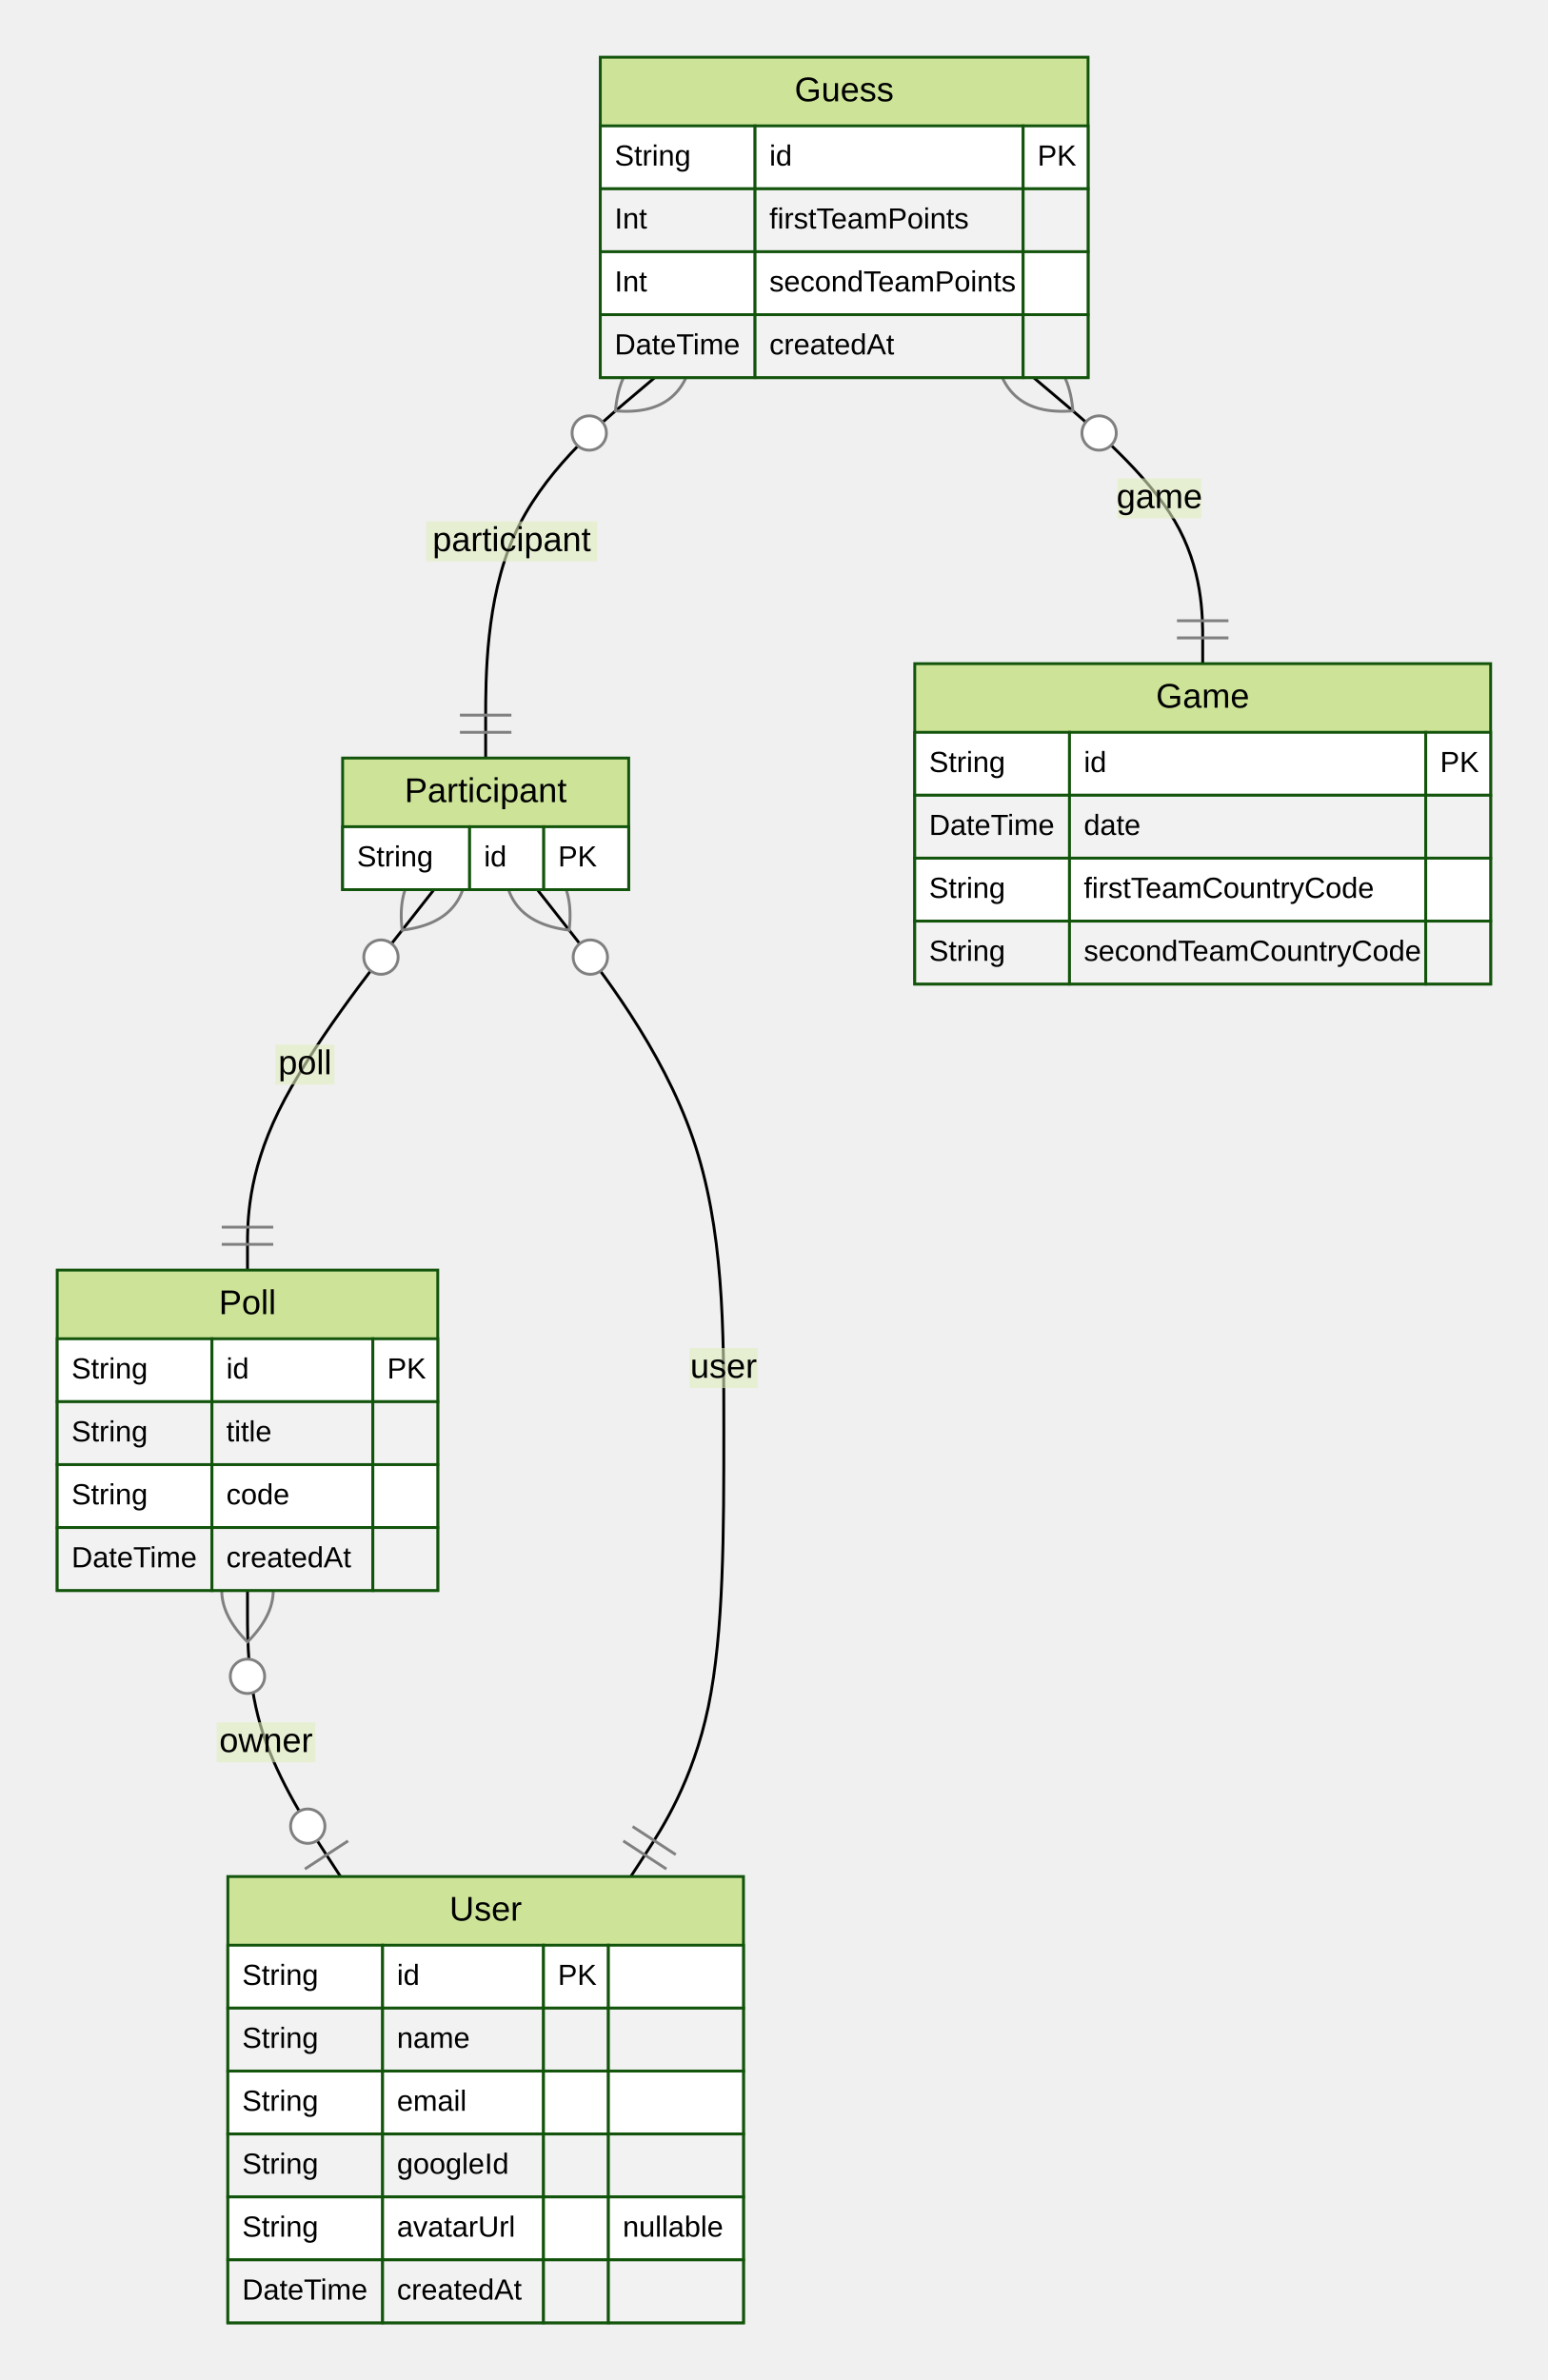
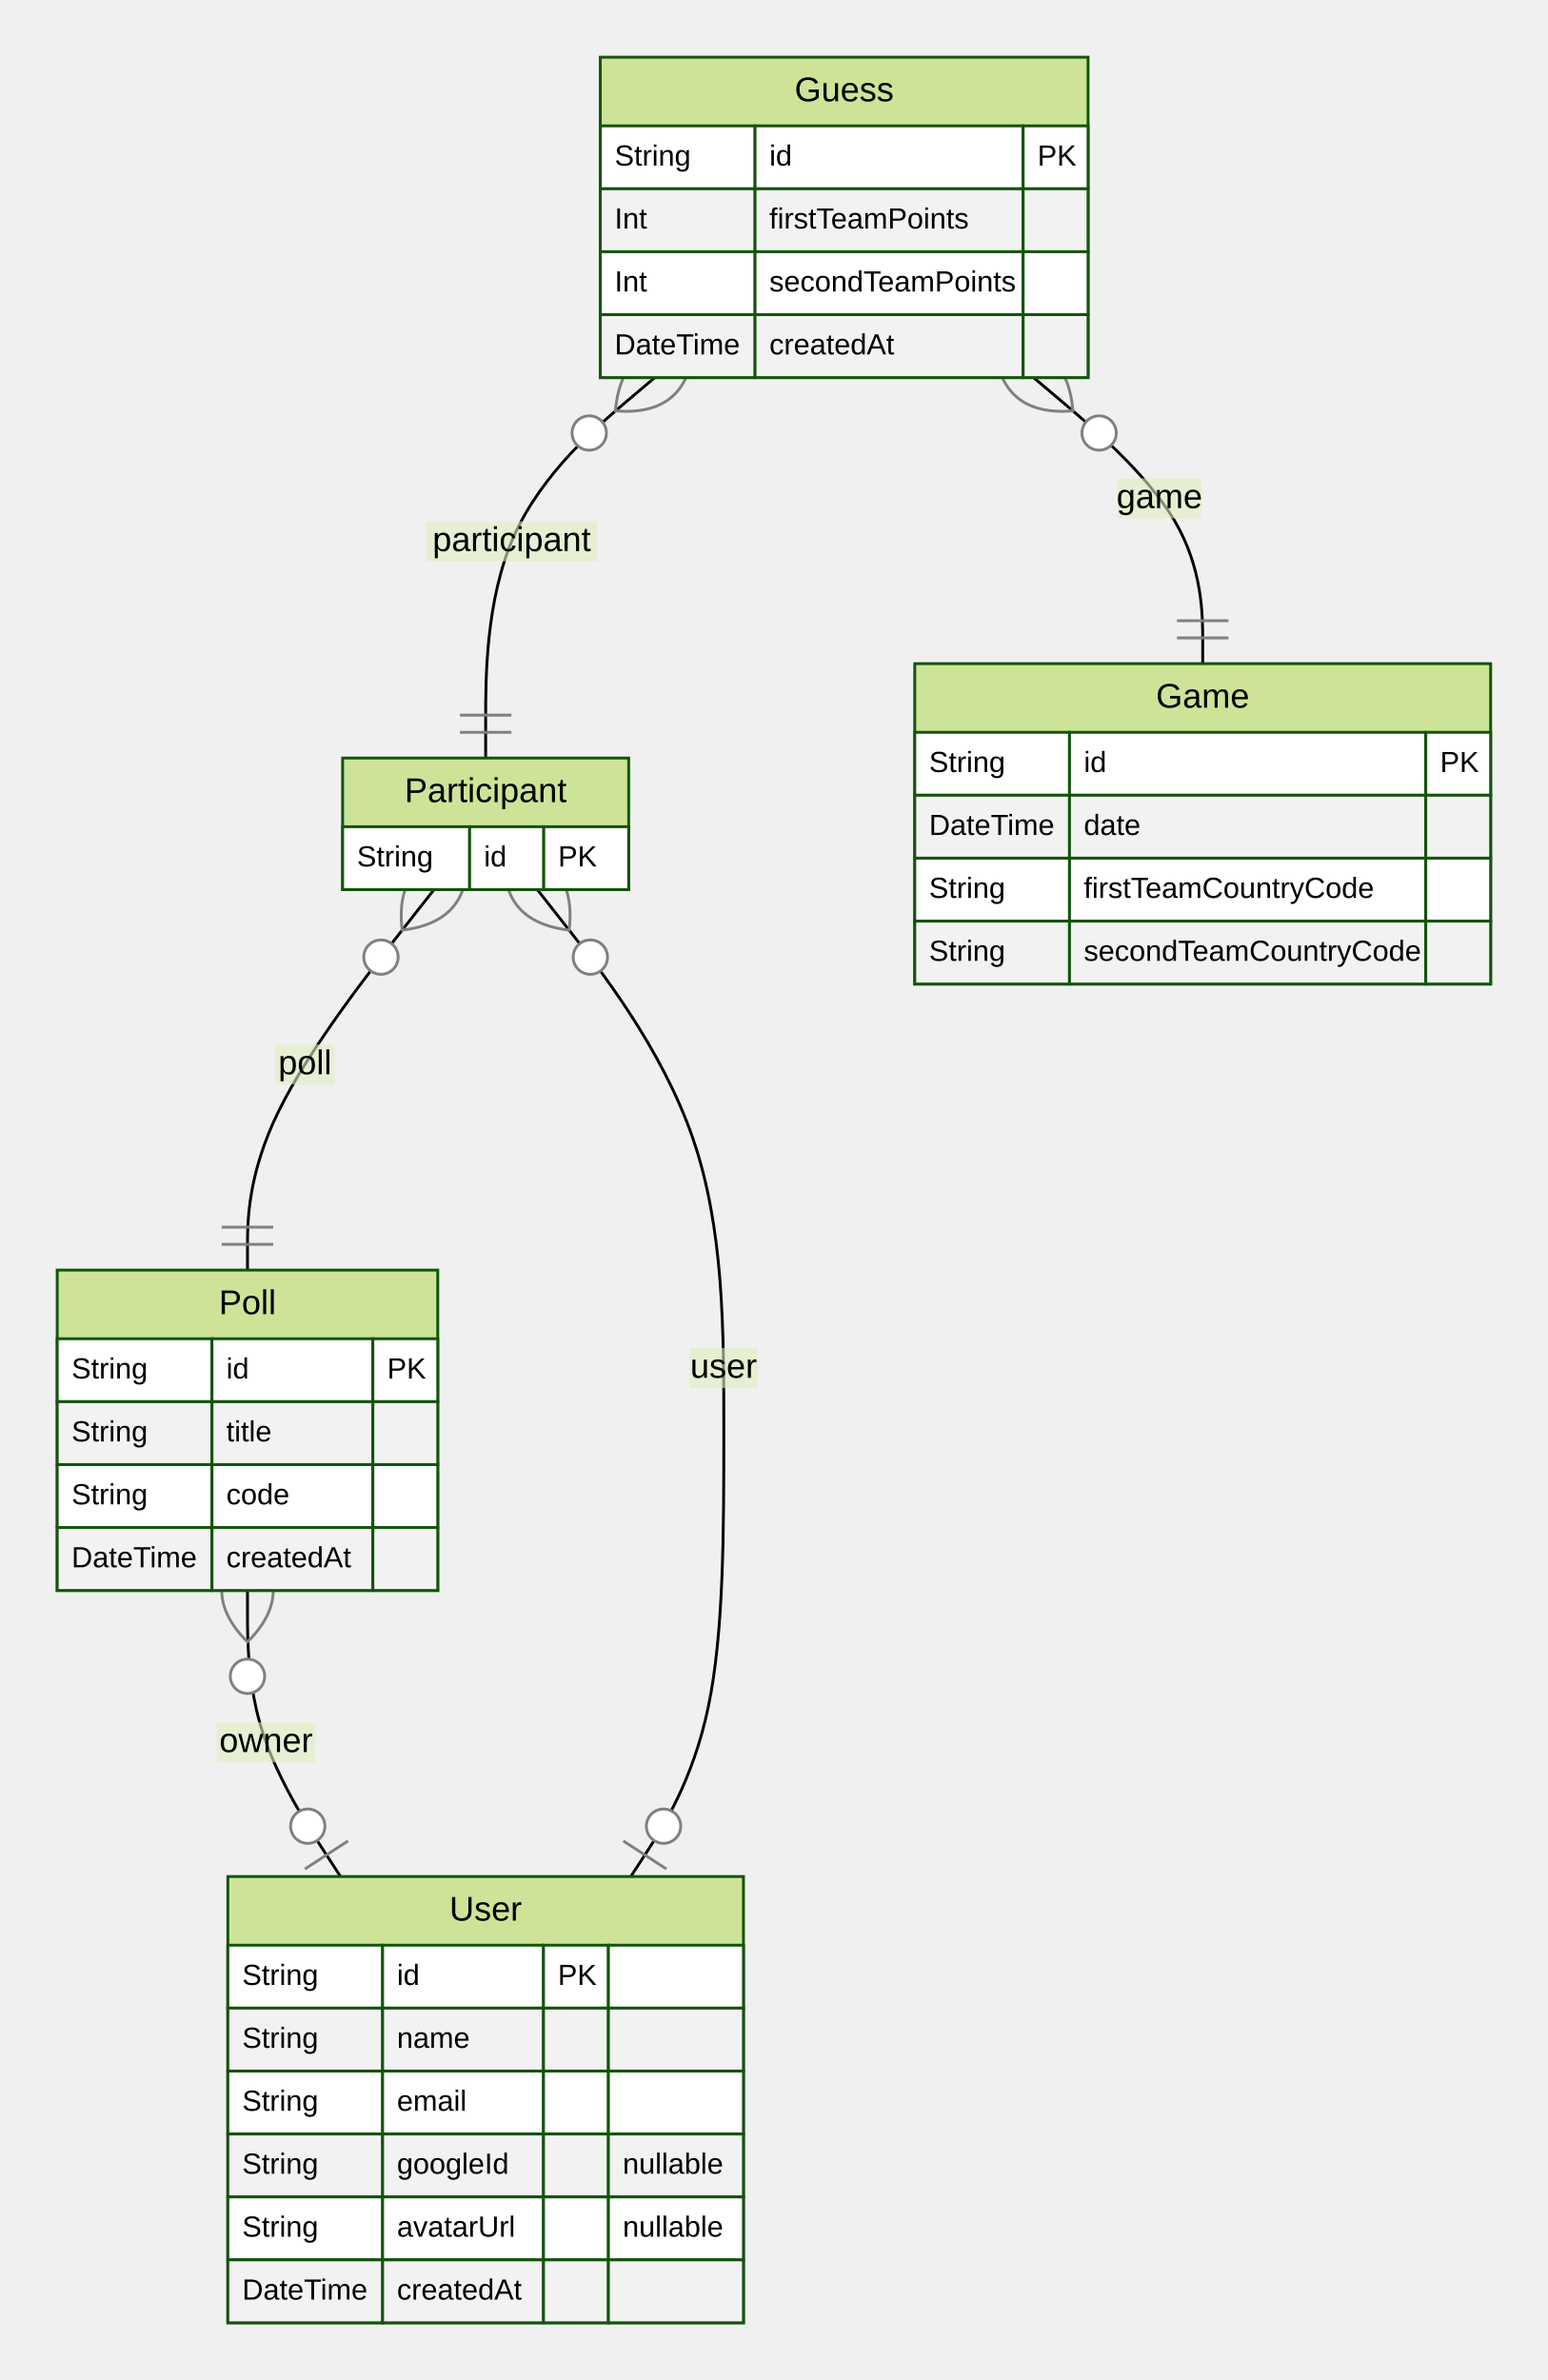
<svg xmlns="http://www.w3.org/2000/svg" aria-labelledby="chart-title-mermaid-0 chart-desc-mermaid-0" role="img" viewBox="0 0 541.082 832" style="max-width: 541.082px; background-color: white;" width="100%" id="mermaid-0">
  <style>#mermaid-0 {font-family:"trebuchet ms",verdana,arial,sans-serif;font-size:16px;fill:#000000;}#mermaid-0 .error-icon{fill:#552222;}#mermaid-0 .error-text{fill:#552222;stroke:#552222;}#mermaid-0 .edge-thickness-normal{stroke-width:2px;}#mermaid-0 .edge-thickness-thick{stroke-width:3.5px;}#mermaid-0 .edge-pattern-solid{stroke-dasharray:0;}#mermaid-0 .edge-pattern-dashed{stroke-dasharray:3;}#mermaid-0 .edge-pattern-dotted{stroke-dasharray:2;}#mermaid-0 .marker{fill:#000000;stroke:#000000;}#mermaid-0 .marker.cross{stroke:#000000;}#mermaid-0 svg{font-family:"trebuchet ms",verdana,arial,sans-serif;font-size:16px;}#mermaid-0 .entityBox{fill:#cde498;stroke:#13540c;}#mermaid-0 .attributeBoxOdd{fill:#ffffff;stroke:#13540c;}#mermaid-0 .attributeBoxEven{fill:#f2f2f2;stroke:#13540c;}#mermaid-0 .relationshipLabelBox{fill:hsl(78.158, 58.462%, 84.51%);opacity:0.7;background-color:hsl(78.158, 58.462%, 84.51%);}#mermaid-0 .relationshipLabelBox rect{opacity:0.5;}#mermaid-0 .relationshipLine{stroke:#000000;}#mermaid-0 :root{--mermaid-font-family:"trebuchet ms",verdana,arial,sans-serif;}</style>
  <g />
  <defs>
    <marker orient="auto" markerHeight="18" markerWidth="18" refY="9" refX="0" id="ONLY_ONE_START">
      <path d="M9,0 L9,18 M15,0 L15,18" fill="none" stroke="gray" />
    </marker>
  </defs>
  <defs>
    <marker orient="auto" markerHeight="18" markerWidth="18" refY="9" refX="18" id="ONLY_ONE_END">
      <path d="M3,0 L3,18 M9,0 L9,18" fill="none" stroke="gray" />
    </marker>
  </defs>
  <defs>
    <marker orient="auto" markerHeight="18" markerWidth="30" refY="9" refX="0" id="ZERO_OR_ONE_START">
      <circle r="6" cy="9" cx="21" fill="white" stroke="gray" />
      <path d="M9,0 L9,18" fill="none" stroke="gray" />
    </marker>
  </defs>
  <defs>
    <marker orient="auto" markerHeight="18" markerWidth="30" refY="9" refX="30" id="ZERO_OR_ONE_END">
      <circle r="6" cy="9" cx="9" fill="white" stroke="gray" />
      <path d="M21,0 L21,18" fill="none" stroke="gray" />
    </marker>
  </defs>
  <defs>
    <marker orient="auto" markerHeight="36" markerWidth="45" refY="18" refX="18" id="ONE_OR_MORE_START">
      <path d="M0,18 Q 18,0 36,18 Q 18,36 0,18 M42,9 L42,27" fill="none" stroke="gray" />
    </marker>
  </defs>
  <defs>
    <marker orient="auto" markerHeight="36" markerWidth="45" refY="18" refX="27" id="ONE_OR_MORE_END">
      <path d="M3,9 L3,27 M9,18 Q27,0 45,18 Q27,36 9,18" fill="none" stroke="gray" />
    </marker>
  </defs>
  <defs>
    <marker orient="auto" markerHeight="36" markerWidth="57" refY="18" refX="18" id="ZERO_OR_MORE_START">
      <circle r="6" cy="18" cx="48" fill="white" stroke="gray" />
      <path d="M0,18 Q18,0 36,18 Q18,36 0,18" fill="none" stroke="gray" />
    </marker>
  </defs>
  <defs>
    <marker orient="auto" markerHeight="36" markerWidth="57" refY="18" refX="39" id="ZERO_OR_MORE_END">
      <circle r="6" cy="18" cx="9" fill="white" stroke="gray" />
      <path d="M21,18 Q39,0 57,18 Q39,36 21,18" fill="none" stroke="gray" />
    </marker>
  </defs>
  <path marker-start="url(#ZERO_OR_MORE_START)" marker-end="url(#ZERO_OR_ONE_END)" fill="none" stroke="gray" d="M86.513,556L86.513,564.333C86.513,572.667,86.513,589.333,91.934,606C97.354,622.667,108.195,639.333,113.615,647.667L119.035,656" class="er relationshipLine" />
-   <path marker-start="url(#ZERO_OR_MORE_START)" marker-end="url(#ONLY_ONE_END)" fill="none" stroke="gray" d="M187.835,311L198.7,324.833C209.565,338.667,231.296,366.333,242.161,397.833C253.026,429.333,253.026,464.667,253.026,500C253.026,535.333,253.026,570.667,247.606,596.667C242.186,622.667,231.345,639.333,225.925,647.667L220.504,656" class="er relationshipLine" />
+   <path marker-start="url(#ZERO_OR_MORE_START)" marker-end="url(#ZERO_OR_ONE_END)" fill="none" stroke="gray" d="M187.835,311L198.7,324.833C209.565,338.667,231.296,366.333,242.161,397.833C253.026,429.333,253.026,464.667,253.026,500C253.026,535.333,253.026,570.667,247.606,596.667C242.186,622.667,231.345,639.333,225.925,647.667L220.504,656" class="er relationshipLine" />
  <path marker-start="url(#ZERO_OR_MORE_START)" marker-end="url(#ONLY_ONE_END)" fill="none" stroke="gray" d="M151.705,311L140.839,324.833C129.974,338.667,108.244,366.333,97.378,388.5C86.513,410.667,86.513,427.333,86.513,435.667L86.513,444" class="er relationshipLine" />
  <path marker-start="url(#ZERO_OR_MORE_START)" marker-end="url(#ONLY_ONE_END)" fill="none" stroke="gray" d="M228.887,132L219.034,140.333C209.181,148.667,189.476,165.333,179.623,187.5C169.77,209.667,169.77,237.333,169.77,251.167L169.77,265" class="er relationshipLine" />
  <path marker-start="url(#ZERO_OR_MORE_START)" marker-end="url(#ONLY_ONE_END)" fill="none" stroke="gray" d="M361.309,132L371.162,140.333C381.015,148.667,400.72,165.333,410.573,182C420.426,198.667,420.426,215.333,420.426,223.667L420.426,232" class="er relationshipLine" />
  <g transform="translate(20,444 )" id="Poll">
    <rect height="112" width="133.026" y="0" x="0" stroke="gray" fill-opacity="100%" fill="honeydew" class="er entityBox" />
    <text transform="translate(66.51321,12)" style="font-family: &quot;trebuchet ms&quot;, verdana, arial, sans-serif;; font-size: 12px" text-anchor="middle" dominant-baseline="middle" y="0" x="0" id="entity-Poll" class="er entityLabel">Poll</text>
    <rect height="22" width="54.096" y="24" x="0" stroke="gray" fill-opacity="100%" fill="honeydew" class="er attributeBoxOdd" />
    <text transform="translate(5,35)" style="font-family: &quot;trebuchet ms&quot;, verdana, arial, sans-serif;; font-size: 10.2px" text-anchor="left" dominant-baseline="middle" y="0" x="0" id="entity-Poll-attr-1-type" class="er entityLabel">String</text>
    <rect height="22" width="56.243" y="24" x="54.096" stroke="gray" fill-opacity="100%" fill="honeydew" class="er attributeBoxOdd" />
    <text transform="translate(59.09555,35)" style="font-family: &quot;trebuchet ms&quot;, verdana, arial, sans-serif;; font-size: 10.2px" text-anchor="left" dominant-baseline="middle" y="0" x="0" id="entity-Poll-attr-1-name" class="er entityLabel">id</text>
    <rect height="22" width="22.688" y="24" x="110.339" stroke="gray" fill-opacity="100%" fill="honeydew" class="er attributeBoxOdd" />
    <text transform="translate(115.3387,35)" style="font-family: &quot;trebuchet ms&quot;, verdana, arial, sans-serif;; font-size: 10.2px" text-anchor="left" dominant-baseline="middle" y="0" x="0" id="entity-Poll-attr-1-key" class="er entityLabel">PK</text>
    <rect height="22" width="54.096" y="46" x="0" stroke="gray" fill-opacity="100%" fill="honeydew" class="er attributeBoxEven" />
    <text transform="translate(5,57)" style="font-family: &quot;trebuchet ms&quot;, verdana, arial, sans-serif;; font-size: 10.2px" text-anchor="left" dominant-baseline="middle" y="0" x="0" id="entity-Poll-attr-2-type" class="er entityLabel">String</text>
    <rect height="22" width="56.243" y="46" x="54.096" stroke="gray" fill-opacity="100%" fill="honeydew" class="er attributeBoxEven" />
    <text transform="translate(59.09555,57)" style="font-family: &quot;trebuchet ms&quot;, verdana, arial, sans-serif;; font-size: 10.2px" text-anchor="left" dominant-baseline="middle" y="0" x="0" id="entity-Poll-attr-2-name" class="er entityLabel">title</text>
    <rect height="22" width="22.688" y="46" x="110.339" stroke="gray" fill-opacity="100%" fill="honeydew" class="er attributeBoxEven" />
    <text transform="translate(115.3387,57)" style="font-family: &quot;trebuchet ms&quot;, verdana, arial, sans-serif;; font-size: 10.2px" text-anchor="left" dominant-baseline="middle" y="0" x="0" id="entity-Poll-attr-2-key" class="er entityLabel" />
    <rect height="22" width="54.096" y="68" x="0" stroke="gray" fill-opacity="100%" fill="honeydew" class="er attributeBoxOdd" />
    <text transform="translate(5,79)" style="font-family: &quot;trebuchet ms&quot;, verdana, arial, sans-serif;; font-size: 10.2px" text-anchor="left" dominant-baseline="middle" y="0" x="0" id="entity-Poll-attr-3-type" class="er entityLabel">String</text>
    <rect height="22" width="56.243" y="68" x="54.096" stroke="gray" fill-opacity="100%" fill="honeydew" class="er attributeBoxOdd" />
    <text transform="translate(59.09555,79)" style="font-family: &quot;trebuchet ms&quot;, verdana, arial, sans-serif;; font-size: 10.2px" text-anchor="left" dominant-baseline="middle" y="0" x="0" id="entity-Poll-attr-3-name" class="er entityLabel">code</text>
    <rect height="22" width="22.688" y="68" x="110.339" stroke="gray" fill-opacity="100%" fill="honeydew" class="er attributeBoxOdd" />
    <text transform="translate(115.3387,79)" style="font-family: &quot;trebuchet ms&quot;, verdana, arial, sans-serif;; font-size: 10.2px" text-anchor="left" dominant-baseline="middle" y="0" x="0" id="entity-Poll-attr-3-key" class="er entityLabel" />
    <rect height="22" width="54.096" y="90" x="0" stroke="gray" fill-opacity="100%" fill="honeydew" class="er attributeBoxEven" />
    <text transform="translate(5,101)" style="font-family: &quot;trebuchet ms&quot;, verdana, arial, sans-serif;; font-size: 10.2px" text-anchor="left" dominant-baseline="middle" y="0" x="0" id="entity-Poll-attr-4-type" class="er entityLabel">DateTime</text>
    <rect height="22" width="56.243" y="90" x="54.096" stroke="gray" fill-opacity="100%" fill="honeydew" class="er attributeBoxEven" />
    <text transform="translate(59.09555,101)" style="font-family: &quot;trebuchet ms&quot;, verdana, arial, sans-serif;; font-size: 10.2px" text-anchor="left" dominant-baseline="middle" y="0" x="0" id="entity-Poll-attr-4-name" class="er entityLabel">createdAt</text>
    <rect height="22" width="22.688" y="90" x="110.339" stroke="gray" fill-opacity="100%" fill="honeydew" class="er attributeBoxEven" />
    <text transform="translate(115.3387,101)" style="font-family: &quot;trebuchet ms&quot;, verdana, arial, sans-serif;; font-size: 10.2px" text-anchor="left" dominant-baseline="middle" y="0" x="0" id="entity-Poll-attr-4-key" class="er entityLabel" />
  </g>
  <g transform="translate(119.7698,265 )" id="Participant">
    <rect height="46" width="100" y="0" x="0" stroke="gray" fill-opacity="100%" fill="honeydew" class="er entityBox" />
    <text transform="translate(50,12)" style="font-family: &quot;trebuchet ms&quot;, verdana, arial, sans-serif;; font-size: 12px" text-anchor="middle" dominant-baseline="middle" y="0" x="0" id="entity-Participant" class="er entityLabel">Participant</text>
    <rect height="22" width="44.399" y="24" x="0" stroke="gray" fill-opacity="100%" fill="honeydew" class="er attributeBoxOdd" />
    <text transform="translate(5,35)" style="font-family: &quot;trebuchet ms&quot;, verdana, arial, sans-serif;; font-size: 10.2px" text-anchor="left" dominant-baseline="middle" y="0" x="0" id="entity-Participant-attr-1-type" class="er entityLabel">String</text>
    <rect height="22" width="25.911" y="24" x="44.399" stroke="gray" fill-opacity="100%" fill="honeydew" class="er attributeBoxOdd" />
    <text transform="translate(49.39862,35)" style="font-family: &quot;trebuchet ms&quot;, verdana, arial, sans-serif;; font-size: 10.2px" text-anchor="left" dominant-baseline="middle" y="0" x="0" id="entity-Participant-attr-1-name" class="er entityLabel">id</text>
    <rect height="22" width="29.69" y="24" x="70.31" stroke="gray" fill-opacity="100%" fill="honeydew" class="er attributeBoxOdd" />
    <text transform="translate(75.30976,35)" style="font-family: &quot;trebuchet ms&quot;, verdana, arial, sans-serif;; font-size: 10.2px" text-anchor="left" dominant-baseline="middle" y="0" x="0" id="entity-Participant-attr-1-key" class="er entityLabel">PK</text>
  </g>
  <g transform="translate(79.65034,656 )" id="User">
    <rect height="156" width="180.239" y="0" x="0" stroke="gray" fill-opacity="100%" fill="honeydew" class="er entityBox" />
    <text transform="translate(90.11948,12)" style="font-family: &quot;trebuchet ms&quot;, verdana, arial, sans-serif;; font-size: 12px" text-anchor="middle" dominant-baseline="middle" y="0" x="0" id="entity-User" class="er entityLabel">User</text>
    <rect height="22" width="54.096" y="24" x="0" stroke="gray" fill-opacity="100%" fill="honeydew" class="er attributeBoxOdd" />
    <text transform="translate(5,35)" style="font-family: &quot;trebuchet ms&quot;, verdana, arial, sans-serif;; font-size: 10.2px" text-anchor="left" dominant-baseline="middle" y="0" x="0" id="entity-User-attr-1-type" class="er entityLabel">String</text>
    <rect height="22" width="56.243" y="24" x="54.096" stroke="gray" fill-opacity="100%" fill="honeydew" class="er attributeBoxOdd" />
    <text transform="translate(59.09555,35)" style="font-family: &quot;trebuchet ms&quot;, verdana, arial, sans-serif;; font-size: 10.2px" text-anchor="left" dominant-baseline="middle" y="0" x="0" id="entity-User-attr-1-name" class="er entityLabel">id</text>
    <rect height="22" width="22.688" y="24" x="110.339" stroke="gray" fill-opacity="100%" fill="honeydew" class="er attributeBoxOdd" />
    <text transform="translate(115.3387,35)" style="font-family: &quot;trebuchet ms&quot;, verdana, arial, sans-serif;; font-size: 10.2px" text-anchor="left" dominant-baseline="middle" y="0" x="0" id="entity-User-attr-1-key" class="er entityLabel">PK</text>
    <rect height="22" width="47.213" y="24" x="133.026" stroke="gray" fill-opacity="100%" fill="honeydew" class="er attributeBoxOdd" />
    <text transform="translate(138.0264,35)" style="font-family: &quot;trebuchet ms&quot;, verdana, arial, sans-serif;; font-size: 10.2px" text-anchor="left" dominant-baseline="middle" y="0" x="0" id="entity-User-attr-1-comment" class="er entityLabel" />
    <rect height="22" width="54.096" y="46" x="0" stroke="gray" fill-opacity="100%" fill="honeydew" class="er attributeBoxEven" />
    <text transform="translate(5,57)" style="font-family: &quot;trebuchet ms&quot;, verdana, arial, sans-serif;; font-size: 10.2px" text-anchor="left" dominant-baseline="middle" y="0" x="0" id="entity-User-attr-2-type" class="er entityLabel">String</text>
    <rect height="22" width="56.243" y="46" x="54.096" stroke="gray" fill-opacity="100%" fill="honeydew" class="er attributeBoxEven" />
    <text transform="translate(59.09555,57)" style="font-family: &quot;trebuchet ms&quot;, verdana, arial, sans-serif;; font-size: 10.2px" text-anchor="left" dominant-baseline="middle" y="0" x="0" id="entity-User-attr-2-name" class="er entityLabel">name</text>
    <rect height="22" width="22.688" y="46" x="110.339" stroke="gray" fill-opacity="100%" fill="honeydew" class="er attributeBoxEven" />
    <text transform="translate(115.3387,57)" style="font-family: &quot;trebuchet ms&quot;, verdana, arial, sans-serif;; font-size: 10.2px" text-anchor="left" dominant-baseline="middle" y="0" x="0" id="entity-User-attr-2-key" class="er entityLabel" />
    <rect height="22" width="47.213" y="46" x="133.026" stroke="gray" fill-opacity="100%" fill="honeydew" class="er attributeBoxEven" />
    <text transform="translate(138.0264,57)" style="font-family: &quot;trebuchet ms&quot;, verdana, arial, sans-serif;; font-size: 10.2px" text-anchor="left" dominant-baseline="middle" y="0" x="0" id="entity-User-attr-2-comment" class="er entityLabel" />
    <rect height="22" width="54.096" y="68" x="0" stroke="gray" fill-opacity="100%" fill="honeydew" class="er attributeBoxOdd" />
    <text transform="translate(5,79)" style="font-family: &quot;trebuchet ms&quot;, verdana, arial, sans-serif;; font-size: 10.2px" text-anchor="left" dominant-baseline="middle" y="0" x="0" id="entity-User-attr-3-type" class="er entityLabel">String</text>
    <rect height="22" width="56.243" y="68" x="54.096" stroke="gray" fill-opacity="100%" fill="honeydew" class="er attributeBoxOdd" />
    <text transform="translate(59.09555,79)" style="font-family: &quot;trebuchet ms&quot;, verdana, arial, sans-serif;; font-size: 10.2px" text-anchor="left" dominant-baseline="middle" y="0" x="0" id="entity-User-attr-3-name" class="er entityLabel">email</text>
    <rect height="22" width="22.688" y="68" x="110.339" stroke="gray" fill-opacity="100%" fill="honeydew" class="er attributeBoxOdd" />
    <text transform="translate(115.3387,79)" style="font-family: &quot;trebuchet ms&quot;, verdana, arial, sans-serif;; font-size: 10.2px" text-anchor="left" dominant-baseline="middle" y="0" x="0" id="entity-User-attr-3-key" class="er entityLabel" />
    <rect height="22" width="47.213" y="68" x="133.026" stroke="gray" fill-opacity="100%" fill="honeydew" class="er attributeBoxOdd" />
    <text transform="translate(138.0264,79)" style="font-family: &quot;trebuchet ms&quot;, verdana, arial, sans-serif;; font-size: 10.2px" text-anchor="left" dominant-baseline="middle" y="0" x="0" id="entity-User-attr-3-comment" class="er entityLabel" />
    <rect height="22" width="54.096" y="90" x="0" stroke="gray" fill-opacity="100%" fill="honeydew" class="er attributeBoxEven" />
    <text transform="translate(5,101)" style="font-family: &quot;trebuchet ms&quot;, verdana, arial, sans-serif;; font-size: 10.2px" text-anchor="left" dominant-baseline="middle" y="0" x="0" id="entity-User-attr-4-type" class="er entityLabel">String</text>
    <rect height="22" width="56.243" y="90" x="54.096" stroke="gray" fill-opacity="100%" fill="honeydew" class="er attributeBoxEven" />
    <text transform="translate(59.09555,101)" style="font-family: &quot;trebuchet ms&quot;, verdana, arial, sans-serif;; font-size: 10.2px" text-anchor="left" dominant-baseline="middle" y="0" x="0" id="entity-User-attr-4-name" class="er entityLabel">googleId</text>
    <rect height="22" width="22.688" y="90" x="110.339" stroke="gray" fill-opacity="100%" fill="honeydew" class="er attributeBoxEven" />
    <text transform="translate(115.3387,101)" style="font-family: &quot;trebuchet ms&quot;, verdana, arial, sans-serif;; font-size: 10.2px" text-anchor="left" dominant-baseline="middle" y="0" x="0" id="entity-User-attr-4-key" class="er entityLabel" />
    <rect height="22" width="47.213" y="90" x="133.026" stroke="gray" fill-opacity="100%" fill="honeydew" class="er attributeBoxEven" />
-     <text transform="translate(138.0264,101)" style="font-family: &quot;trebuchet ms&quot;, verdana, arial, sans-serif;; font-size: 10.2px" text-anchor="left" dominant-baseline="middle" y="0" x="0" id="entity-User-attr-4-comment" class="er entityLabel" />
+     <text transform="translate(138.0264,101)" style="font-family: &quot;trebuchet ms&quot;, verdana, arial, sans-serif;; font-size: 10.2px" text-anchor="left" dominant-baseline="middle" y="0" x="0" id="entity-User-attr-4-comment" class="er entityLabel">nullable</text>
    <rect height="22" width="54.096" y="112" x="0" stroke="gray" fill-opacity="100%" fill="honeydew" class="er attributeBoxOdd" />
    <text transform="translate(5,123)" style="font-family: &quot;trebuchet ms&quot;, verdana, arial, sans-serif;; font-size: 10.2px" text-anchor="left" dominant-baseline="middle" y="0" x="0" id="entity-User-attr-5-type" class="er entityLabel">String</text>
    <rect height="22" width="56.243" y="112" x="54.096" stroke="gray" fill-opacity="100%" fill="honeydew" class="er attributeBoxOdd" />
    <text transform="translate(59.09555,123)" style="font-family: &quot;trebuchet ms&quot;, verdana, arial, sans-serif;; font-size: 10.2px" text-anchor="left" dominant-baseline="middle" y="0" x="0" id="entity-User-attr-5-name" class="er entityLabel">avatarUrl</text>
    <rect height="22" width="22.688" y="112" x="110.339" stroke="gray" fill-opacity="100%" fill="honeydew" class="er attributeBoxOdd" />
    <text transform="translate(115.3387,123)" style="font-family: &quot;trebuchet ms&quot;, verdana, arial, sans-serif;; font-size: 10.2px" text-anchor="left" dominant-baseline="middle" y="0" x="0" id="entity-User-attr-5-key" class="er entityLabel" />
    <rect height="22" width="47.213" y="112" x="133.026" stroke="gray" fill-opacity="100%" fill="honeydew" class="er attributeBoxOdd" />
    <text transform="translate(138.0264,123)" style="font-family: &quot;trebuchet ms&quot;, verdana, arial, sans-serif;; font-size: 10.2px" text-anchor="left" dominant-baseline="middle" y="0" x="0" id="entity-User-attr-5-comment" class="er entityLabel">nullable</text>
    <rect height="22" width="54.096" y="134" x="0" stroke="gray" fill-opacity="100%" fill="honeydew" class="er attributeBoxEven" />
    <text transform="translate(5,145)" style="font-family: &quot;trebuchet ms&quot;, verdana, arial, sans-serif;; font-size: 10.2px" text-anchor="left" dominant-baseline="middle" y="0" x="0" id="entity-User-attr-6-type" class="er entityLabel">DateTime</text>
    <rect height="22" width="56.243" y="134" x="54.096" stroke="gray" fill-opacity="100%" fill="honeydew" class="er attributeBoxEven" />
    <text transform="translate(59.09555,145)" style="font-family: &quot;trebuchet ms&quot;, verdana, arial, sans-serif;; font-size: 10.2px" text-anchor="left" dominant-baseline="middle" y="0" x="0" id="entity-User-attr-6-name" class="er entityLabel">createdAt</text>
    <rect height="22" width="22.688" y="134" x="110.339" stroke="gray" fill-opacity="100%" fill="honeydew" class="er attributeBoxEven" />
    <text transform="translate(115.3387,145)" style="font-family: &quot;trebuchet ms&quot;, verdana, arial, sans-serif;; font-size: 10.2px" text-anchor="left" dominant-baseline="middle" y="0" x="0" id="entity-User-attr-6-key" class="er entityLabel" />
    <rect height="22" width="47.213" y="134" x="133.026" stroke="gray" fill-opacity="100%" fill="honeydew" class="er attributeBoxEven" />
    <text transform="translate(138.0264,145)" style="font-family: &quot;trebuchet ms&quot;, verdana, arial, sans-serif;; font-size: 10.2px" text-anchor="left" dominant-baseline="middle" y="0" x="0" id="entity-User-attr-6-comment" class="er entityLabel" />
  </g>
  <g transform="translate(319.7698,232 )" id="Game">
    <rect height="112" width="201.312" y="0" x="0" stroke="gray" fill-opacity="100%" fill="honeydew" class="er entityBox" />
    <text transform="translate(100.6562,12)" style="font-family: &quot;trebuchet ms&quot;, verdana, arial, sans-serif;; font-size: 12px" text-anchor="middle" dominant-baseline="middle" y="0" x="0" id="entity-Game" class="er entityLabel">Game</text>
    <rect height="22" width="54.096" y="24" x="0" stroke="gray" fill-opacity="100%" fill="honeydew" class="er attributeBoxOdd" />
    <text transform="translate(5,35)" style="font-family: &quot;trebuchet ms&quot;, verdana, arial, sans-serif;; font-size: 10.2px" text-anchor="left" dominant-baseline="middle" y="0" x="0" id="entity-Game-attr-1-type" class="er entityLabel">String</text>
    <rect height="22" width="124.529" y="24" x="54.096" stroke="gray" fill-opacity="100%" fill="honeydew" class="er attributeBoxOdd" />
    <text transform="translate(59.09555,35)" style="font-family: &quot;trebuchet ms&quot;, verdana, arial, sans-serif;; font-size: 10.2px" text-anchor="left" dominant-baseline="middle" y="0" x="0" id="entity-Game-attr-1-name" class="er entityLabel">id</text>
    <rect height="22" width="22.688" y="24" x="178.625" stroke="gray" fill-opacity="100%" fill="honeydew" class="er attributeBoxOdd" />
    <text transform="translate(183.6248,35)" style="font-family: &quot;trebuchet ms&quot;, verdana, arial, sans-serif;; font-size: 10.2px" text-anchor="left" dominant-baseline="middle" y="0" x="0" id="entity-Game-attr-1-key" class="er entityLabel">PK</text>
    <rect height="22" width="54.096" y="46" x="0" stroke="gray" fill-opacity="100%" fill="honeydew" class="er attributeBoxEven" />
    <text transform="translate(5,57)" style="font-family: &quot;trebuchet ms&quot;, verdana, arial, sans-serif;; font-size: 10.2px" text-anchor="left" dominant-baseline="middle" y="0" x="0" id="entity-Game-attr-2-type" class="er entityLabel">DateTime</text>
    <rect height="22" width="124.529" y="46" x="54.096" stroke="gray" fill-opacity="100%" fill="honeydew" class="er attributeBoxEven" />
    <text transform="translate(59.09555,57)" style="font-family: &quot;trebuchet ms&quot;, verdana, arial, sans-serif;; font-size: 10.2px" text-anchor="left" dominant-baseline="middle" y="0" x="0" id="entity-Game-attr-2-name" class="er entityLabel">date</text>
    <rect height="22" width="22.688" y="46" x="178.625" stroke="gray" fill-opacity="100%" fill="honeydew" class="er attributeBoxEven" />
    <text transform="translate(183.6248,57)" style="font-family: &quot;trebuchet ms&quot;, verdana, arial, sans-serif;; font-size: 10.2px" text-anchor="left" dominant-baseline="middle" y="0" x="0" id="entity-Game-attr-2-key" class="er entityLabel" />
    <rect height="22" width="54.096" y="68" x="0" stroke="gray" fill-opacity="100%" fill="honeydew" class="er attributeBoxOdd" />
    <text transform="translate(5,79)" style="font-family: &quot;trebuchet ms&quot;, verdana, arial, sans-serif;; font-size: 10.2px" text-anchor="left" dominant-baseline="middle" y="0" x="0" id="entity-Game-attr-3-type" class="er entityLabel">String</text>
    <rect height="22" width="124.529" y="68" x="54.096" stroke="gray" fill-opacity="100%" fill="honeydew" class="er attributeBoxOdd" />
    <text transform="translate(59.09555,79)" style="font-family: &quot;trebuchet ms&quot;, verdana, arial, sans-serif;; font-size: 10.2px" text-anchor="left" dominant-baseline="middle" y="0" x="0" id="entity-Game-attr-3-name" class="er entityLabel">firstTeamCountryCode</text>
    <rect height="22" width="22.688" y="68" x="178.625" stroke="gray" fill-opacity="100%" fill="honeydew" class="er attributeBoxOdd" />
    <text transform="translate(183.6248,79)" style="font-family: &quot;trebuchet ms&quot;, verdana, arial, sans-serif;; font-size: 10.2px" text-anchor="left" dominant-baseline="middle" y="0" x="0" id="entity-Game-attr-3-key" class="er entityLabel" />
    <rect height="22" width="54.096" y="90" x="0" stroke="gray" fill-opacity="100%" fill="honeydew" class="er attributeBoxEven" />
    <text transform="translate(5,101)" style="font-family: &quot;trebuchet ms&quot;, verdana, arial, sans-serif;; font-size: 10.2px" text-anchor="left" dominant-baseline="middle" y="0" x="0" id="entity-Game-attr-4-type" class="er entityLabel">String</text>
    <rect height="22" width="124.529" y="90" x="54.096" stroke="gray" fill-opacity="100%" fill="honeydew" class="er attributeBoxEven" />
    <text transform="translate(59.09555,101)" style="font-family: &quot;trebuchet ms&quot;, verdana, arial, sans-serif;; font-size: 10.2px" text-anchor="left" dominant-baseline="middle" y="0" x="0" id="entity-Game-attr-4-name" class="er entityLabel">secondTeamCountryCode</text>
    <rect height="22" width="22.688" y="90" x="178.625" stroke="gray" fill-opacity="100%" fill="honeydew" class="er attributeBoxEven" />
    <text transform="translate(183.6248,101)" style="font-family: &quot;trebuchet ms&quot;, verdana, arial, sans-serif;; font-size: 10.2px" text-anchor="left" dominant-baseline="middle" y="0" x="0" id="entity-Game-attr-4-key" class="er entityLabel" />
  </g>
  <g transform="translate(209.8457,20 )" id="Guess">
    <rect height="112" width="170.504" y="0" x="0" stroke="gray" fill-opacity="100%" fill="honeydew" class="er entityBox" />
    <text transform="translate(85.2522,12)" style="font-family: &quot;trebuchet ms&quot;, verdana, arial, sans-serif;; font-size: 12px" text-anchor="middle" dominant-baseline="middle" y="0" x="0" id="entity-Guess" class="er entityLabel">Guess</text>
    <rect height="22" width="54.096" y="24" x="0" stroke="gray" fill-opacity="100%" fill="honeydew" class="er attributeBoxOdd" />
    <text transform="translate(5,35)" style="font-family: &quot;trebuchet ms&quot;, verdana, arial, sans-serif;; font-size: 10.2px" text-anchor="left" dominant-baseline="middle" y="0" x="0" id="entity-Guess-attr-1-type" class="er entityLabel">String</text>
    <rect height="22" width="93.721" y="24" x="54.096" stroke="gray" fill-opacity="100%" fill="honeydew" class="er attributeBoxOdd" />
    <text transform="translate(59.09555,35)" style="font-family: &quot;trebuchet ms&quot;, verdana, arial, sans-serif;; font-size: 10.2px" text-anchor="left" dominant-baseline="middle" y="0" x="0" id="entity-Guess-attr-1-name" class="er entityLabel">id</text>
    <rect height="22" width="22.688" y="24" x="147.817" stroke="gray" fill-opacity="100%" fill="honeydew" class="er attributeBoxOdd" />
    <text transform="translate(152.8167,35)" style="font-family: &quot;trebuchet ms&quot;, verdana, arial, sans-serif;; font-size: 10.2px" text-anchor="left" dominant-baseline="middle" y="0" x="0" id="entity-Guess-attr-1-key" class="er entityLabel">PK</text>
    <rect height="22" width="54.096" y="46" x="0" stroke="gray" fill-opacity="100%" fill="honeydew" class="er attributeBoxEven" />
    <text transform="translate(5,57)" style="font-family: &quot;trebuchet ms&quot;, verdana, arial, sans-serif;; font-size: 10.2px" text-anchor="left" dominant-baseline="middle" y="0" x="0" id="entity-Guess-attr-2-type" class="er entityLabel">Int</text>
    <rect height="22" width="93.721" y="46" x="54.096" stroke="gray" fill-opacity="100%" fill="honeydew" class="er attributeBoxEven" />
    <text transform="translate(59.09555,57)" style="font-family: &quot;trebuchet ms&quot;, verdana, arial, sans-serif;; font-size: 10.2px" text-anchor="left" dominant-baseline="middle" y="0" x="0" id="entity-Guess-attr-2-name" class="er entityLabel">firstTeamPoints</text>
    <rect height="22" width="22.688" y="46" x="147.817" stroke="gray" fill-opacity="100%" fill="honeydew" class="er attributeBoxEven" />
    <text transform="translate(152.8167,57)" style="font-family: &quot;trebuchet ms&quot;, verdana, arial, sans-serif;; font-size: 10.2px" text-anchor="left" dominant-baseline="middle" y="0" x="0" id="entity-Guess-attr-2-key" class="er entityLabel" />
    <rect height="22" width="54.096" y="68" x="0" stroke="gray" fill-opacity="100%" fill="honeydew" class="er attributeBoxOdd" />
    <text transform="translate(5,79)" style="font-family: &quot;trebuchet ms&quot;, verdana, arial, sans-serif;; font-size: 10.2px" text-anchor="left" dominant-baseline="middle" y="0" x="0" id="entity-Guess-attr-3-type" class="er entityLabel">Int</text>
    <rect height="22" width="93.721" y="68" x="54.096" stroke="gray" fill-opacity="100%" fill="honeydew" class="er attributeBoxOdd" />
    <text transform="translate(59.09555,79)" style="font-family: &quot;trebuchet ms&quot;, verdana, arial, sans-serif;; font-size: 10.2px" text-anchor="left" dominant-baseline="middle" y="0" x="0" id="entity-Guess-attr-3-name" class="er entityLabel">secondTeamPoints</text>
    <rect height="22" width="22.688" y="68" x="147.817" stroke="gray" fill-opacity="100%" fill="honeydew" class="er attributeBoxOdd" />
    <text transform="translate(152.8167,79)" style="font-family: &quot;trebuchet ms&quot;, verdana, arial, sans-serif;; font-size: 10.2px" text-anchor="left" dominant-baseline="middle" y="0" x="0" id="entity-Guess-attr-3-key" class="er entityLabel" />
    <rect height="22" width="54.096" y="90" x="0" stroke="gray" fill-opacity="100%" fill="honeydew" class="er attributeBoxEven" />
    <text transform="translate(5,101)" style="font-family: &quot;trebuchet ms&quot;, verdana, arial, sans-serif;; font-size: 10.2px" text-anchor="left" dominant-baseline="middle" y="0" x="0" id="entity-Guess-attr-4-type" class="er entityLabel">DateTime</text>
    <rect height="22" width="93.721" y="90" x="54.096" stroke="gray" fill-opacity="100%" fill="honeydew" class="er attributeBoxEven" />
    <text transform="translate(59.09555,101)" style="font-family: &quot;trebuchet ms&quot;, verdana, arial, sans-serif;; font-size: 10.2px" text-anchor="left" dominant-baseline="middle" y="0" x="0" id="entity-Guess-attr-4-name" class="er entityLabel">createdAt</text>
    <rect height="22" width="22.688" y="90" x="147.817" stroke="gray" fill-opacity="100%" fill="honeydew" class="er attributeBoxEven" />
    <text transform="translate(152.8167,101)" style="font-family: &quot;trebuchet ms&quot;, verdana, arial, sans-serif;; font-size: 10.2px" text-anchor="left" dominant-baseline="middle" y="0" x="0" id="entity-Guess-attr-4-key" class="er entityLabel" />
  </g>
  <rect fill-opacity="85%" fill="white" height="14" width="34.471" y="602.078" x="75.759" class="er relationshipLabelBox" />
  <text style="font-family: &quot;trebuchet ms&quot;, verdana, arial, sans-serif;; font-size: 12px" dominant-baseline="middle" text-anchor="middle" y="609.078" x="92.994" id="rel1" class="er relationshipLabel">owner</text>
  <rect fill-opacity="85%" fill="white" height="14" width="23.959" y="471.248" x="240.952" class="er relationshipLabelBox" />
  <text style="font-family: &quot;trebuchet ms&quot;, verdana, arial, sans-serif;; font-size: 12px" dominant-baseline="middle" text-anchor="middle" y="478.248" x="252.932" id="rel2" class="er relationshipLabel">user</text>
  <rect fill-opacity="85%" fill="white" height="14" width="20.664" y="365.133" x="96.274" class="er relationshipLabelBox" />
  <text style="font-family: &quot;trebuchet ms&quot;, verdana, arial, sans-serif;; font-size: 12px" dominant-baseline="middle" text-anchor="middle" y="372.133" x="106.606" id="rel3" class="er relationshipLabel">poll</text>
  <rect fill-opacity="85%" fill="white" height="14" width="59.744" y="182.256" x="148.995" class="er relationshipLabelBox" />
  <text style="font-family: &quot;trebuchet ms&quot;, verdana, arial, sans-serif;; font-size: 12px" dominant-baseline="middle" text-anchor="middle" y="189.256" x="178.867" id="rel4" class="er relationshipLabel">participant</text>
  <rect fill-opacity="85%" fill="white" height="14" width="29.289" y="167.222" x="390.665" class="er relationshipLabelBox" />
  <text style="font-family: &quot;trebuchet ms&quot;, verdana, arial, sans-serif;; font-size: 12px" dominant-baseline="middle" text-anchor="middle" y="174.222" x="405.31" id="rel5" class="er relationshipLabel">game</text>
</svg>
